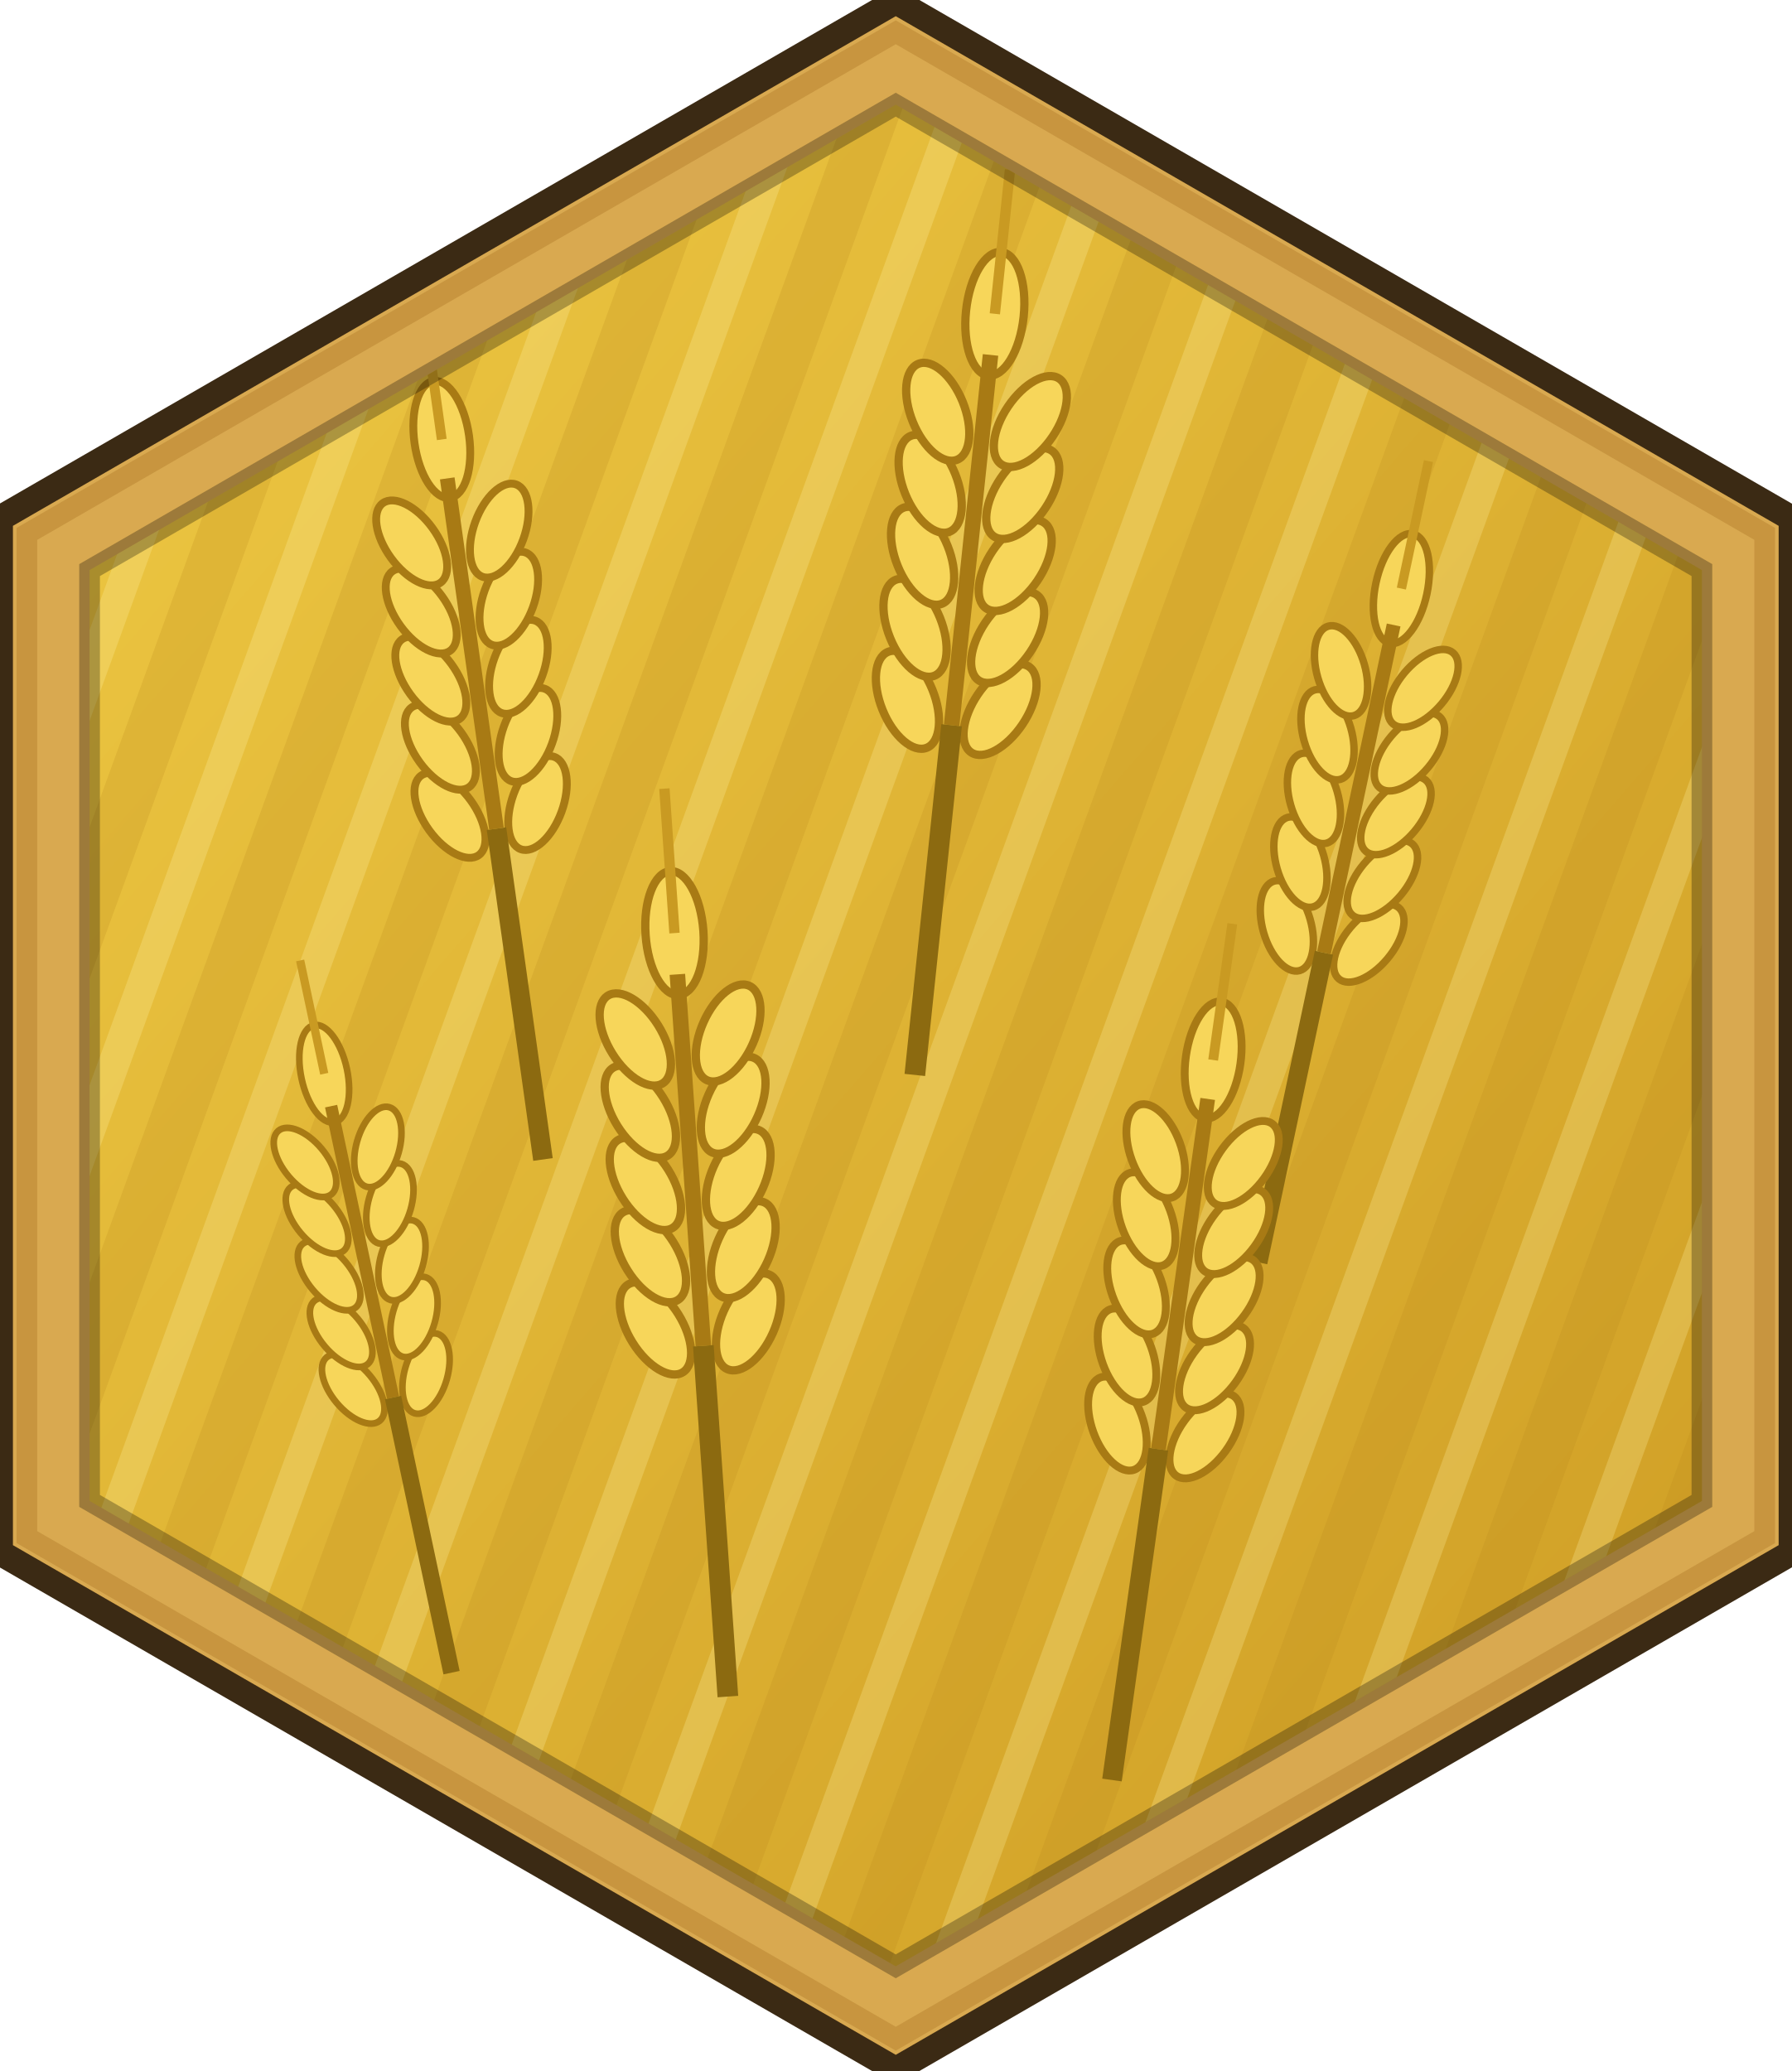
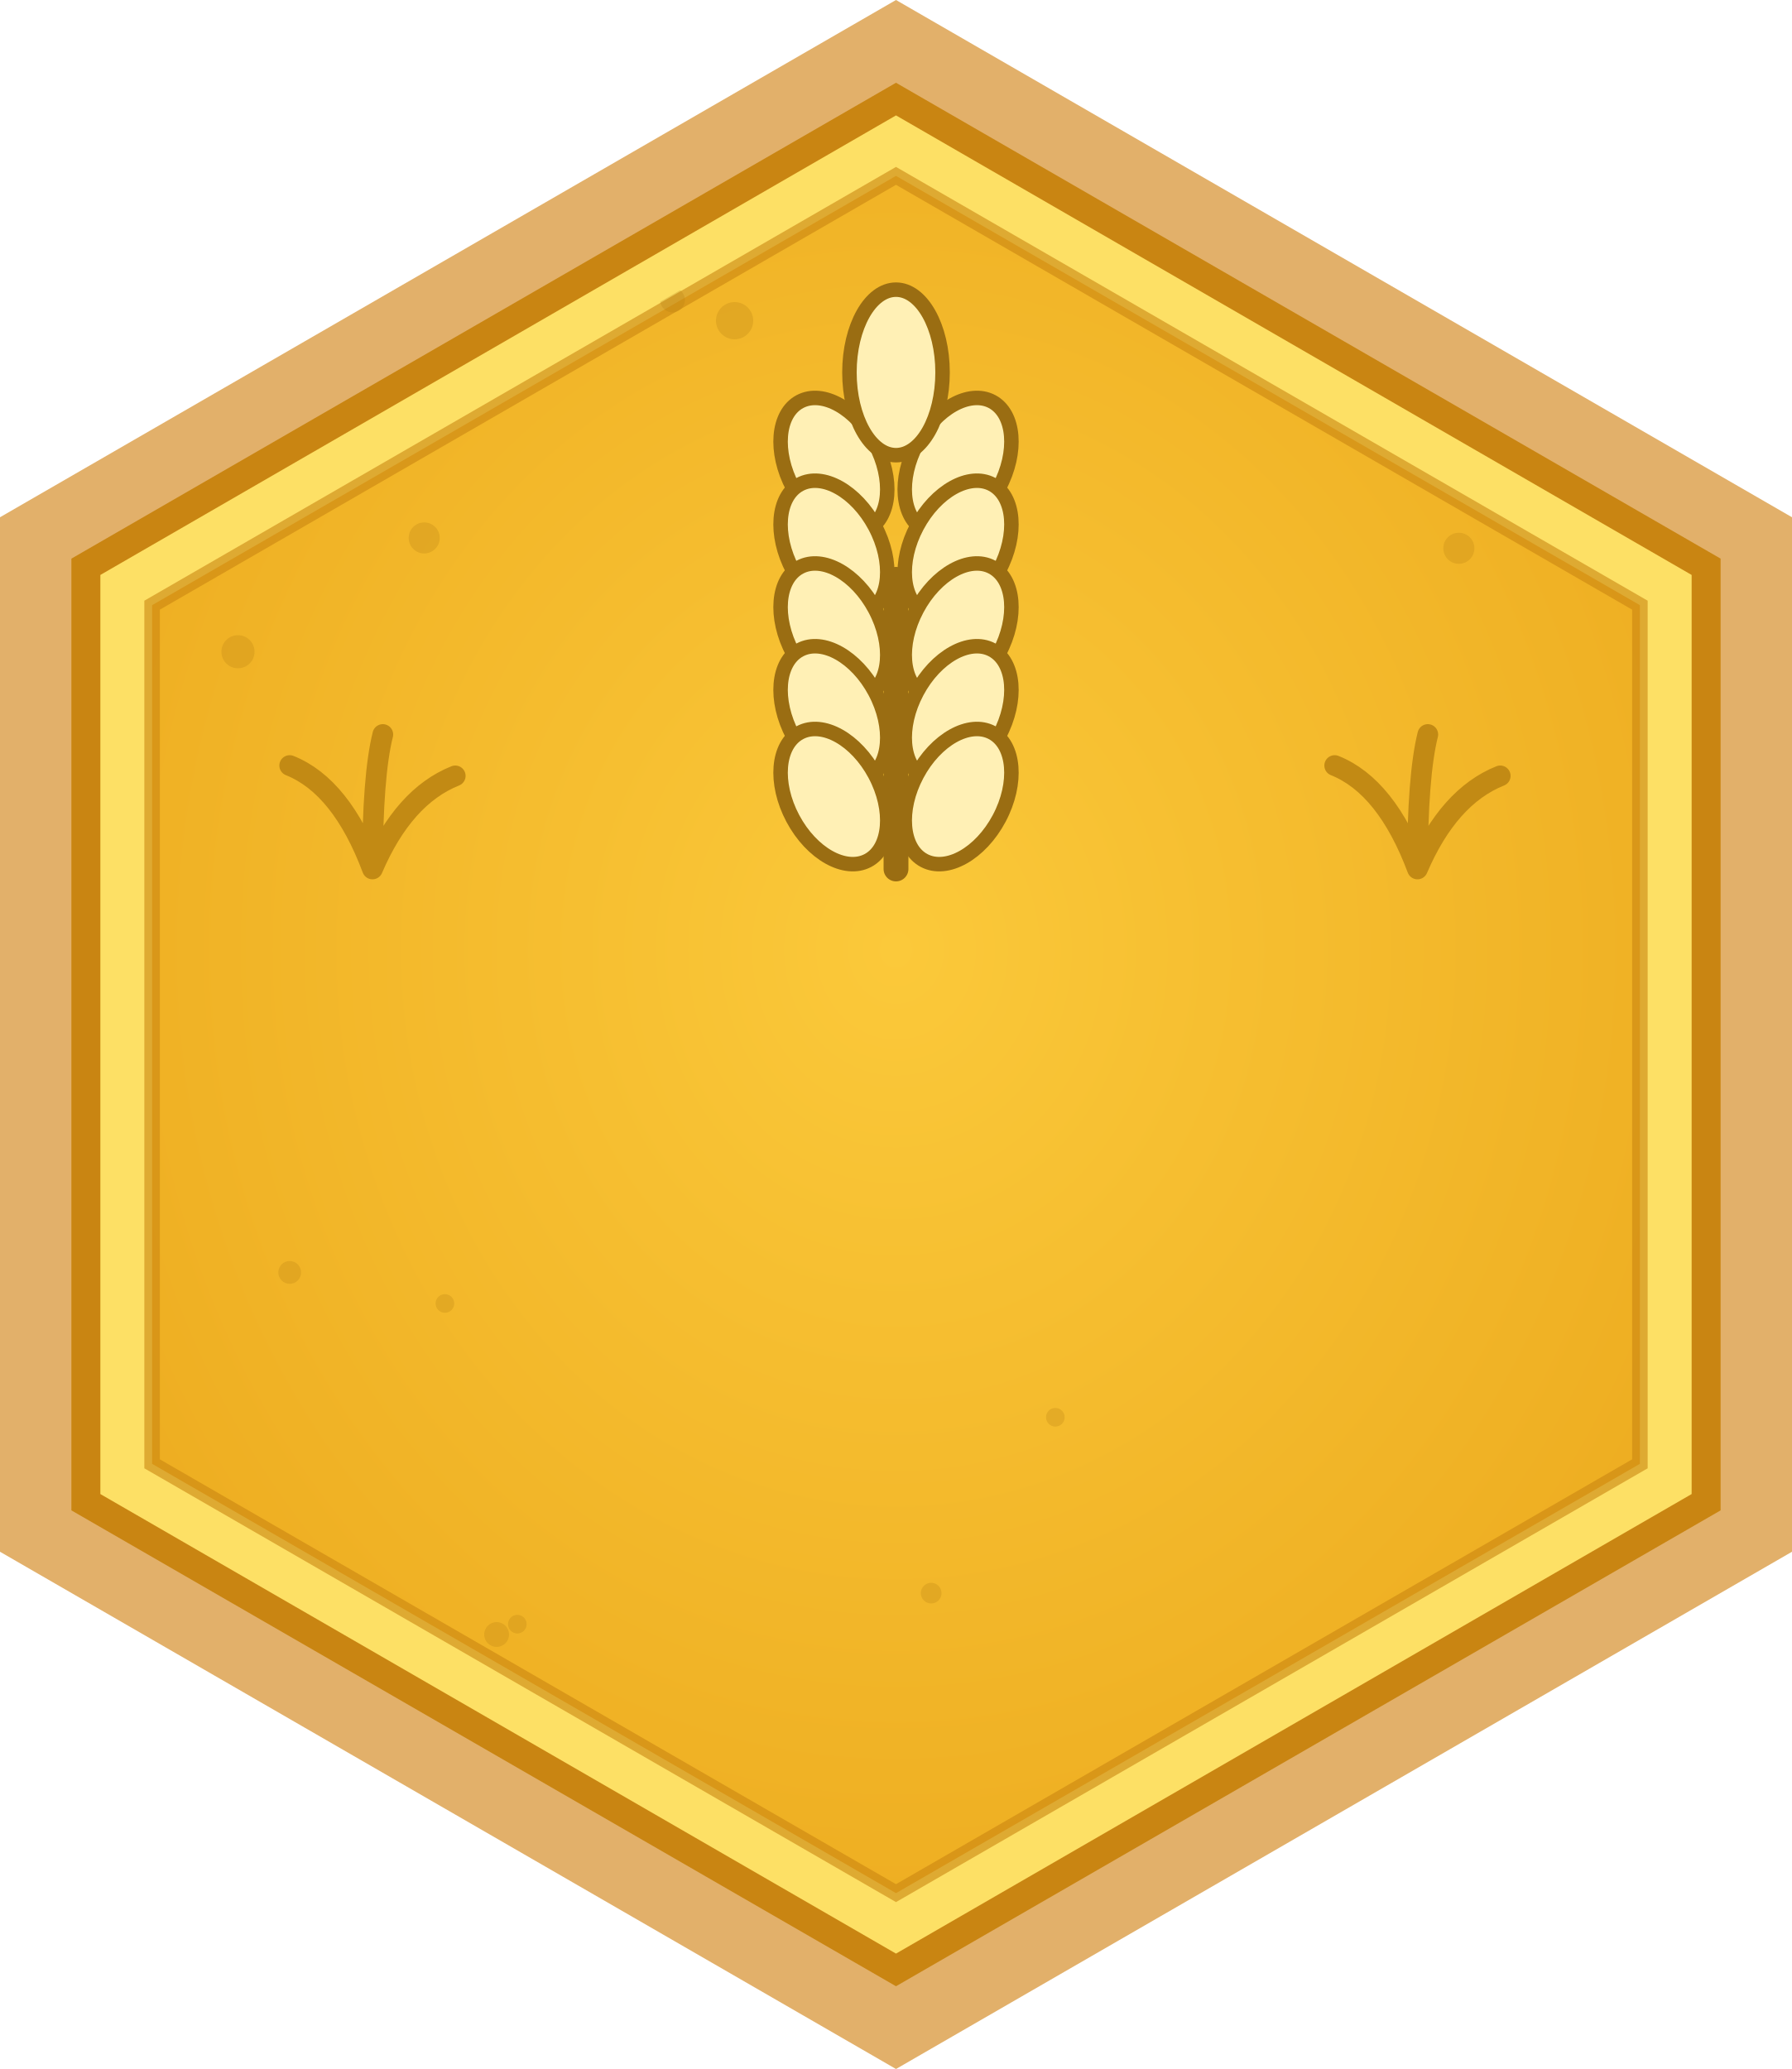
- <svg xmlns="http://www.w3.org/2000/svg" viewBox="0 0 173.21 200.00" width="173" height="200">
+ <svg xmlns="http://www.w3.org/2000/svg" viewBox="0 0 173.2 200" width="173.2" height="200">
  <defs>
-     <linearGradient id="fields-g" x1="0" y1="0" x2="1" y2="1">
-       <stop offset="0" stop-color="#f0cb45" />
-       <stop offset="1" stop-color="#cc9a22" />
-     </linearGradient>
-     <clipPath id="fields-c">
-       <polygon points="86.60,10.00 164.54,55.00 164.54,145.00 86.60,190.00 8.66,145.00 8.66,55.00" />
+     <radialGradient id="ga" cx=".5" cy=".45" r=".7">
+       <stop offset="0" stop-color="#fbc93a" />
+       <stop offset="1" stop-color="#eba81c" />
+     </radialGradient>
+     <clipPath id="ca">
+       <polygon points="86.6,16.0 159.3,58.0 159.3,142.0 86.6,184.0 13.9,142.0 13.9,58.0" />
    </clipPath>
  </defs>
-   <polygon points="86.60,0.00 173.21,50.00 173.21,150.00 86.60,200.00 -0.00,150.00 0.00,50.00" fill="#d9a950" />
-   <polygon points="86.60,3.00 170.61,51.50 170.61,148.50 86.60,197.00 2.60,148.50 2.60,51.50" fill="none" stroke="#b98532" stroke-width="2" opacity=".55" />
-   <g clip-path="url(#fields-c)">
-     <rect width="173.21" height="200.0" fill="url(#fields-g)" />
-     <path d="M-116,210 L-36,-10" stroke="#b9871c" stroke-width="5" opacity=".22" />
-     <path d="M-108,210 L-28,-10" stroke="#fff3a6" stroke-width="3" opacity=".25" />
-     <path d="M-100,210 L-20,-10" stroke="#b9871c" stroke-width="5" opacity=".22" />
-     <path d="M-92,210 L-12,-10" stroke="#fff3a6" stroke-width="3" opacity=".25" />
-     <path d="M-84,210 L-4,-10" stroke="#b9871c" stroke-width="5" opacity=".22" />
-     <path d="M-76,210 L4,-10" stroke="#fff3a6" stroke-width="3" opacity=".25" />
-     <path d="M-68,210 L12,-10" stroke="#b9871c" stroke-width="5" opacity=".22" />
-     <path d="M-60,210 L20,-10" stroke="#fff3a6" stroke-width="3" opacity=".25" />
-     <path d="M-52,210 L28,-10" stroke="#b9871c" stroke-width="5" opacity=".22" />
-     <path d="M-44,210 L36,-10" stroke="#fff3a6" stroke-width="3" opacity=".25" />
-     <path d="M-36,210 L44,-10" stroke="#b9871c" stroke-width="5" opacity=".22" />
-     <path d="M-28,210 L52,-10" stroke="#fff3a6" stroke-width="3" opacity=".25" />
-     <path d="M-20,210 L60,-10" stroke="#b9871c" stroke-width="5" opacity=".22" />
-     <path d="M-12,210 L68,-10" stroke="#fff3a6" stroke-width="3" opacity=".25" />
-     <path d="M-4,210 L76,-10" stroke="#b9871c" stroke-width="5" opacity=".22" />
-     <path d="M4,210 L84,-10" stroke="#fff3a6" stroke-width="3" opacity=".25" />
-     <path d="M12,210 L92,-10" stroke="#b9871c" stroke-width="5" opacity=".22" />
-     <path d="M20,210 L100,-10" stroke="#fff3a6" stroke-width="3" opacity=".25" />
-     <path d="M28,210 L108,-10" stroke="#b9871c" stroke-width="5" opacity=".22" />
-     <path d="M36,210 L116,-10" stroke="#fff3a6" stroke-width="3" opacity=".25" />
-     <path d="M44,210 L124,-10" stroke="#b9871c" stroke-width="5" opacity=".22" />
-     <path d="M52,210 L132,-10" stroke="#fff3a6" stroke-width="3" opacity=".25" />
-     <path d="M60,210 L140,-10" stroke="#b9871c" stroke-width="5" opacity=".22" />
-     <path d="M68,210 L148,-10" stroke="#fff3a6" stroke-width="3" opacity=".25" />
-     <path d="M76,210 L156,-10" stroke="#b9871c" stroke-width="5" opacity=".22" />
-     <path d="M84,210 L164,-10" stroke="#fff3a6" stroke-width="3" opacity=".25" />
-     <path d="M92,210 L172,-10" stroke="#b9871c" stroke-width="5" opacity=".22" />
-     <path d="M100,210 L180,-10" stroke="#fff3a6" stroke-width="3" opacity=".25" />
-     <path d="M108,210 L188,-10" stroke="#b9871c" stroke-width="5" opacity=".22" />
-     <path d="M116,210 L196,-10" stroke="#fff3a6" stroke-width="3" opacity=".25" />
-     <path d="M124,210 L204,-10" stroke="#b9871c" stroke-width="5" opacity=".22" />
-     <path d="M132,210 L212,-10" stroke="#fff3a6" stroke-width="3" opacity=".25" />
-     <path d="M140,210 L220,-10" stroke="#b9871c" stroke-width="5" opacity=".22" />
-     <path d="M148,210 L228,-10" stroke="#fff3a6" stroke-width="3" opacity=".25" />
-     <path d="M156,210 L236,-10" stroke="#b9871c" stroke-width="5" opacity=".22" />
-     <path d="M164,210 L244,-10" stroke="#fff3a6" stroke-width="3" opacity=".25" />
-     <path d="M172,210 L252,-10" stroke="#b9871c" stroke-width="5" opacity=".22" />
-     <path d="M180,210 L260,-10" stroke="#fff3a6" stroke-width="3" opacity=".25" />
-     <path d="M188,210 L268,-10" stroke="#b9871c" stroke-width="5" opacity=".22" />
-     <path d="M196,210 L276,-10" stroke="#fff3a6" stroke-width="3" opacity=".25" />
-     <path d="M204,210 L284,-10" stroke="#b9871c" stroke-width="5" opacity=".22" />
-     <path d="M212,210 L292,-10" stroke="#fff3a6" stroke-width="3" opacity=".25" />
-     <path d="M220,210 L300,-10" stroke="#b9871c" stroke-width="5" opacity=".22" />
-     <path d="M228,210 L308,-10" stroke="#fff3a6" stroke-width="3" opacity=".25" />
-     <path d="M236,210 L316,-10" stroke="#b9871c" stroke-width="5" opacity=".22" />
-     <path d="M244,210 L324,-10" stroke="#fff3a6" stroke-width="3" opacity=".25" />
-     <path d="M252,210 L332,-10" stroke="#b9871c" stroke-width="5" opacity=".22" />
-     <path d="M260,210 L340,-10" stroke="#fff3a6" stroke-width="3" opacity=".25" />
-     <path d="M268,210 L348,-10" stroke="#b9871c" stroke-width="5" opacity=".22" />
-     <path d="M276,210 L356,-10" stroke="#fff3a6" stroke-width="3" opacity=".25" />
-     <path d="M284,210 L364,-10" stroke="#b9871c" stroke-width="5" opacity=".22" />
-     <path d="M292,210 L372,-10" stroke="#fff3a6" stroke-width="3" opacity=".25" />
-     <path d="M300,210 L380,-10" stroke="#b9871c" stroke-width="5" opacity=".22" />
-     <path d="M308,210 L388,-10" stroke="#fff3a6" stroke-width="3" opacity=".25" />
-     <path d="M316,210 L396,-10" stroke="#b9871c" stroke-width="5" opacity=".22" />
-     <path d="M324,210 L404,-10" stroke="#fff3a6" stroke-width="3" opacity=".25" />
-     <g transform="translate(48.0 80.0) rotate(-8) scale(0.95)">
-       <ellipse cx="-4.5" cy="-2" rx="2.6" ry="5" fill="#f7d65a" stroke="#a87a14" stroke-width=".8" transform="rotate(-28 -4.5 -2)" />
-       <ellipse cx="4.5" cy="-2" rx="2.6" ry="5" fill="#f7d65a" stroke="#a87a14" stroke-width=".8" transform="rotate(28 4.5 -2)" />
-       <ellipse cx="-4.5" cy="-9" rx="2.6" ry="5" fill="#f7d65a" stroke="#a87a14" stroke-width=".8" transform="rotate(-28 -4.5 -9)" />
-       <ellipse cx="4.5" cy="-9" rx="2.6" ry="5" fill="#f7d65a" stroke="#a87a14" stroke-width=".8" transform="rotate(28 4.5 -9)" />
-       <ellipse cx="-4.5" cy="-16" rx="2.6" ry="5" fill="#f7d65a" stroke="#a87a14" stroke-width=".8" transform="rotate(-28 -4.5 -16)" />
-       <ellipse cx="4.5" cy="-16" rx="2.6" ry="5" fill="#f7d65a" stroke="#a87a14" stroke-width=".8" transform="rotate(28 4.5 -16)" />
-       <ellipse cx="-4.5" cy="-23" rx="2.6" ry="5" fill="#f7d65a" stroke="#a87a14" stroke-width=".8" transform="rotate(-28 -4.5 -23)" />
-       <ellipse cx="4.5" cy="-23" rx="2.6" ry="5" fill="#f7d65a" stroke="#a87a14" stroke-width=".8" transform="rotate(28 4.5 -23)" />
-       <ellipse cx="-4.5" cy="-30" rx="2.6" ry="5" fill="#f7d65a" stroke="#a87a14" stroke-width=".8" transform="rotate(-28 -4.5 -30)" />
-       <ellipse cx="4.5" cy="-30" rx="2.6" ry="5" fill="#f7d65a" stroke="#a87a14" stroke-width=".8" transform="rotate(28 4.5 -30)" />
-       <ellipse cx="0" cy="-40" rx="2.8" ry="6" fill="#f7d65a" stroke="#a87a14" stroke-width=".8" />
-       <line x1="0" y1="0" x2="0" y2="-36" stroke="#a87a14" stroke-width="1.5" />
-       <line x1="0" y1="-40" x2="0" y2="-54" stroke="#c99a22" stroke-width="1" />
-       <line x1="0" y1="0" x2="0" y2="34" stroke="#8c6a10" stroke-width="2" />
+   <polygon points="86.6,0.0 173.2,50.0 173.2,150.0 86.6,200.0 -0.0,150.0 -0.0,50.0" fill="#e2b06a" />
+   <polygon points="86.6,8.0 166.3,54.0 166.3,146.0 86.6,192.0 6.9,146.0 6.9,54.0" fill="#c98512" />
+   <polygon points="86.6,8.0 166.3,54.0 166.3,146.0 86.6,192.0 6.9,146.0 6.9,54.0" fill="#fde065" clip-path="polygon(0 0,100% 0,0 100%)" opacity=".0" />
+   <polygon points="86.6,10.0 164.5,55.0 164.5,145.0 86.6,190.0 8.7,145.0 8.7,55.0" fill="#fde065" stroke="#c98512" stroke-width="2" />
+   <polygon points="86.6,17.0 158.5,58.5 158.5,141.5 86.6,183.0 14.7,141.5 14.7,58.5" fill="url(#ga)" stroke="#c98512" stroke-width="1.5" stroke-opacity=".6" />
+   <g clip-path="url(#ca)">
+     <g transform="translate(86.6 62) scale(1.0)" stroke="#9a6d12" stroke-width="1.4" stroke-linejoin="round" stroke-linecap="round">
+       <path d="M0,22 V-6" fill="none" stroke-width="2.4" />
+       <ellipse cx="-6" cy="-17" rx="4.5" ry="7" transform="rotate(-28 -6 -17)" fill="#fff0b5" />
+       <ellipse cx="6" cy="-17" rx="4.5" ry="7" transform="rotate(28 6 -17)" fill="#fff0b5" />
+       <ellipse cx="-6" cy="-9" rx="4.5" ry="7" transform="rotate(-28 -6 -9)" fill="#fff0b5" />
+       <ellipse cx="6" cy="-9" rx="4.5" ry="7" transform="rotate(28 6 -9)" fill="#fff0b5" />
+       <ellipse cx="-6" cy="-1" rx="4.5" ry="7" transform="rotate(-28 -6 -1)" fill="#fff0b5" />
+       <ellipse cx="6" cy="-1" rx="4.5" ry="7" transform="rotate(28 6 -1)" fill="#fff0b5" />
+       <ellipse cx="-6" cy="7" rx="4.5" ry="7" transform="rotate(-28 -6 7)" fill="#fff0b5" />
+       <ellipse cx="6" cy="7" rx="4.5" ry="7" transform="rotate(28 6 7)" fill="#fff0b5" />
+       <ellipse cx="-6" cy="15" rx="4.5" ry="7" transform="rotate(-28 -6 15)" fill="#fff0b5" />
+       <ellipse cx="6" cy="15" rx="4.5" ry="7" transform="rotate(28 6 15)" fill="#fff0b5" />
+       <ellipse cx="0" cy="-26" rx="4.5" ry="8" fill="#fff0b5" />
    </g>
-     <g transform="translate(92.0 70.0) rotate(6) scale(1.00)">
-       <ellipse cx="-4.5" cy="-2" rx="2.6" ry="5" fill="#f7d65a" stroke="#a87a14" stroke-width=".8" transform="rotate(-28 -4.5 -2)" />
-       <ellipse cx="4.5" cy="-2" rx="2.6" ry="5" fill="#f7d65a" stroke="#a87a14" stroke-width=".8" transform="rotate(28 4.5 -2)" />
-       <ellipse cx="-4.5" cy="-9" rx="2.6" ry="5" fill="#f7d65a" stroke="#a87a14" stroke-width=".8" transform="rotate(-28 -4.5 -9)" />
-       <ellipse cx="4.5" cy="-9" rx="2.6" ry="5" fill="#f7d65a" stroke="#a87a14" stroke-width=".8" transform="rotate(28 4.5 -9)" />
-       <ellipse cx="-4.5" cy="-16" rx="2.6" ry="5" fill="#f7d65a" stroke="#a87a14" stroke-width=".8" transform="rotate(-28 -4.5 -16)" />
-       <ellipse cx="4.5" cy="-16" rx="2.6" ry="5" fill="#f7d65a" stroke="#a87a14" stroke-width=".8" transform="rotate(28 4.5 -16)" />
-       <ellipse cx="-4.5" cy="-23" rx="2.6" ry="5" fill="#f7d65a" stroke="#a87a14" stroke-width=".8" transform="rotate(-28 -4.5 -23)" />
-       <ellipse cx="4.5" cy="-23" rx="2.6" ry="5" fill="#f7d65a" stroke="#a87a14" stroke-width=".8" transform="rotate(28 4.5 -23)" />
-       <ellipse cx="-4.5" cy="-30" rx="2.6" ry="5" fill="#f7d65a" stroke="#a87a14" stroke-width=".8" transform="rotate(-28 -4.5 -30)" />
-       <ellipse cx="4.5" cy="-30" rx="2.6" ry="5" fill="#f7d65a" stroke="#a87a14" stroke-width=".8" transform="rotate(28 4.5 -30)" />
-       <ellipse cx="0" cy="-40" rx="2.8" ry="6" fill="#f7d65a" stroke="#a87a14" stroke-width=".8" />
-       <line x1="0" y1="0" x2="0" y2="-36" stroke="#a87a14" stroke-width="1.5" />
-       <line x1="0" y1="-40" x2="0" y2="-54" stroke="#c99a22" stroke-width="1" />
-       <line x1="0" y1="0" x2="0" y2="34" stroke="#8c6a10" stroke-width="2" />
+     <g transform="translate(36 84) scale(1)" fill="none" stroke="#c28a14" stroke-width="2" stroke-linecap="round">
+       <path d="M0,0 Q-3,-8 -8,-10 M0,0 Q0,-9 1,-13 M0,0 Q3,-7 8,-9" />
    </g>
-     <g transform="translate(128.0 92.0) rotate(12) scale(0.90)">
-       <ellipse cx="-4.5" cy="-2" rx="2.6" ry="5" fill="#f7d65a" stroke="#a87a14" stroke-width=".8" transform="rotate(-28 -4.5 -2)" />
-       <ellipse cx="4.5" cy="-2" rx="2.6" ry="5" fill="#f7d65a" stroke="#a87a14" stroke-width=".8" transform="rotate(28 4.5 -2)" />
-       <ellipse cx="-4.5" cy="-9" rx="2.6" ry="5" fill="#f7d65a" stroke="#a87a14" stroke-width=".8" transform="rotate(-28 -4.5 -9)" />
-       <ellipse cx="4.5" cy="-9" rx="2.6" ry="5" fill="#f7d65a" stroke="#a87a14" stroke-width=".8" transform="rotate(28 4.5 -9)" />
-       <ellipse cx="-4.5" cy="-16" rx="2.6" ry="5" fill="#f7d65a" stroke="#a87a14" stroke-width=".8" transform="rotate(-28 -4.5 -16)" />
-       <ellipse cx="4.5" cy="-16" rx="2.6" ry="5" fill="#f7d65a" stroke="#a87a14" stroke-width=".8" transform="rotate(28 4.5 -16)" />
-       <ellipse cx="-4.5" cy="-23" rx="2.6" ry="5" fill="#f7d65a" stroke="#a87a14" stroke-width=".8" transform="rotate(-28 -4.5 -23)" />
-       <ellipse cx="4.5" cy="-23" rx="2.6" ry="5" fill="#f7d65a" stroke="#a87a14" stroke-width=".8" transform="rotate(28 4.5 -23)" />
-       <ellipse cx="-4.5" cy="-30" rx="2.6" ry="5" fill="#f7d65a" stroke="#a87a14" stroke-width=".8" transform="rotate(-28 -4.5 -30)" />
-       <ellipse cx="4.5" cy="-30" rx="2.6" ry="5" fill="#f7d65a" stroke="#a87a14" stroke-width=".8" transform="rotate(28 4.5 -30)" />
-       <ellipse cx="0" cy="-40" rx="2.8" ry="6" fill="#f7d65a" stroke="#a87a14" stroke-width=".8" />
-       <line x1="0" y1="0" x2="0" y2="-36" stroke="#a87a14" stroke-width="1.5" />
-       <line x1="0" y1="-40" x2="0" y2="-54" stroke="#c99a22" stroke-width="1" />
-       <line x1="0" y1="0" x2="0" y2="34" stroke="#8c6a10" stroke-width="2" />
+     <g transform="translate(137 84) scale(1)" fill="none" stroke="#c28a14" stroke-width="2" stroke-linecap="round">
+       <path d="M0,0 Q-3,-8 -8,-10 M0,0 Q0,-9 1,-13 M0,0 Q3,-7 8,-9" />
    </g>
-     <g transform="translate(68.0 130.0) rotate(-4) scale(1.00)">
-       <ellipse cx="-4.5" cy="-2" rx="2.6" ry="5" fill="#f7d65a" stroke="#a87a14" stroke-width=".8" transform="rotate(-28 -4.5 -2)" />
-       <ellipse cx="4.5" cy="-2" rx="2.6" ry="5" fill="#f7d65a" stroke="#a87a14" stroke-width=".8" transform="rotate(28 4.5 -2)" />
-       <ellipse cx="-4.5" cy="-9" rx="2.6" ry="5" fill="#f7d65a" stroke="#a87a14" stroke-width=".8" transform="rotate(-28 -4.5 -9)" />
-       <ellipse cx="4.5" cy="-9" rx="2.6" ry="5" fill="#f7d65a" stroke="#a87a14" stroke-width=".8" transform="rotate(28 4.5 -9)" />
-       <ellipse cx="-4.5" cy="-16" rx="2.6" ry="5" fill="#f7d65a" stroke="#a87a14" stroke-width=".8" transform="rotate(-28 -4.5 -16)" />
-       <ellipse cx="4.5" cy="-16" rx="2.6" ry="5" fill="#f7d65a" stroke="#a87a14" stroke-width=".8" transform="rotate(28 4.5 -16)" />
-       <ellipse cx="-4.5" cy="-23" rx="2.6" ry="5" fill="#f7d65a" stroke="#a87a14" stroke-width=".8" transform="rotate(-28 -4.5 -23)" />
-       <ellipse cx="4.5" cy="-23" rx="2.6" ry="5" fill="#f7d65a" stroke="#a87a14" stroke-width=".8" transform="rotate(28 4.5 -23)" />
-       <ellipse cx="-4.5" cy="-30" rx="2.6" ry="5" fill="#f7d65a" stroke="#a87a14" stroke-width=".8" transform="rotate(-28 -4.5 -30)" />
-       <ellipse cx="4.5" cy="-30" rx="2.6" ry="5" fill="#f7d65a" stroke="#a87a14" stroke-width=".8" transform="rotate(28 4.5 -30)" />
-       <ellipse cx="0" cy="-40" rx="2.8" ry="6" fill="#f7d65a" stroke="#a87a14" stroke-width=".8" />
-       <line x1="0" y1="0" x2="0" y2="-36" stroke="#a87a14" stroke-width="1.5" />
-       <line x1="0" y1="-40" x2="0" y2="-54" stroke="#c99a22" stroke-width="1" />
-       <line x1="0" y1="0" x2="0" y2="34" stroke="#8c6a10" stroke-width="2" />
-     </g>
-     <g transform="translate(112.0 140.0) rotate(8) scale(0.95)">
-       <ellipse cx="-4.5" cy="-2" rx="2.6" ry="5" fill="#f7d65a" stroke="#a87a14" stroke-width=".8" transform="rotate(-28 -4.5 -2)" />
-       <ellipse cx="4.5" cy="-2" rx="2.6" ry="5" fill="#f7d65a" stroke="#a87a14" stroke-width=".8" transform="rotate(28 4.5 -2)" />
-       <ellipse cx="-4.5" cy="-9" rx="2.6" ry="5" fill="#f7d65a" stroke="#a87a14" stroke-width=".8" transform="rotate(-28 -4.5 -9)" />
-       <ellipse cx="4.5" cy="-9" rx="2.6" ry="5" fill="#f7d65a" stroke="#a87a14" stroke-width=".8" transform="rotate(28 4.5 -9)" />
-       <ellipse cx="-4.5" cy="-16" rx="2.6" ry="5" fill="#f7d65a" stroke="#a87a14" stroke-width=".8" transform="rotate(-28 -4.5 -16)" />
-       <ellipse cx="4.5" cy="-16" rx="2.6" ry="5" fill="#f7d65a" stroke="#a87a14" stroke-width=".8" transform="rotate(28 4.5 -16)" />
-       <ellipse cx="-4.5" cy="-23" rx="2.6" ry="5" fill="#f7d65a" stroke="#a87a14" stroke-width=".8" transform="rotate(-28 -4.5 -23)" />
-       <ellipse cx="4.5" cy="-23" rx="2.6" ry="5" fill="#f7d65a" stroke="#a87a14" stroke-width=".8" transform="rotate(28 4.5 -23)" />
-       <ellipse cx="-4.5" cy="-30" rx="2.6" ry="5" fill="#f7d65a" stroke="#a87a14" stroke-width=".8" transform="rotate(-28 -4.5 -30)" />
-       <ellipse cx="4.5" cy="-30" rx="2.6" ry="5" fill="#f7d65a" stroke="#a87a14" stroke-width=".8" transform="rotate(28 4.5 -30)" />
-       <ellipse cx="0" cy="-40" rx="2.8" ry="6" fill="#f7d65a" stroke="#a87a14" stroke-width=".8" />
-       <line x1="0" y1="0" x2="0" y2="-36" stroke="#a87a14" stroke-width="1.5" />
-       <line x1="0" y1="-40" x2="0" y2="-54" stroke="#c99a22" stroke-width="1" />
-       <line x1="0" y1="0" x2="0" y2="34" stroke="#8c6a10" stroke-width="2" />
-     </g>
-     <g transform="translate(38.0 135.0) rotate(-12) scale(0.80)">
-       <ellipse cx="-4.5" cy="-2" rx="2.6" ry="5" fill="#f7d65a" stroke="#a87a14" stroke-width=".8" transform="rotate(-28 -4.5 -2)" />
-       <ellipse cx="4.5" cy="-2" rx="2.6" ry="5" fill="#f7d65a" stroke="#a87a14" stroke-width=".8" transform="rotate(28 4.5 -2)" />
-       <ellipse cx="-4.5" cy="-9" rx="2.6" ry="5" fill="#f7d65a" stroke="#a87a14" stroke-width=".8" transform="rotate(-28 -4.5 -9)" />
-       <ellipse cx="4.5" cy="-9" rx="2.6" ry="5" fill="#f7d65a" stroke="#a87a14" stroke-width=".8" transform="rotate(28 4.5 -9)" />
-       <ellipse cx="-4.5" cy="-16" rx="2.6" ry="5" fill="#f7d65a" stroke="#a87a14" stroke-width=".8" transform="rotate(-28 -4.5 -16)" />
-       <ellipse cx="4.5" cy="-16" rx="2.6" ry="5" fill="#f7d65a" stroke="#a87a14" stroke-width=".8" transform="rotate(28 4.5 -16)" />
-       <ellipse cx="-4.5" cy="-23" rx="2.6" ry="5" fill="#f7d65a" stroke="#a87a14" stroke-width=".8" transform="rotate(-28 -4.5 -23)" />
-       <ellipse cx="4.5" cy="-23" rx="2.6" ry="5" fill="#f7d65a" stroke="#a87a14" stroke-width=".8" transform="rotate(28 4.5 -23)" />
-       <ellipse cx="-4.5" cy="-30" rx="2.6" ry="5" fill="#f7d65a" stroke="#a87a14" stroke-width=".8" transform="rotate(-28 -4.5 -30)" />
-       <ellipse cx="4.5" cy="-30" rx="2.6" ry="5" fill="#f7d65a" stroke="#a87a14" stroke-width=".8" transform="rotate(28 4.5 -30)" />
-       <ellipse cx="0" cy="-40" rx="2.8" ry="6" fill="#f7d65a" stroke="#a87a14" stroke-width=".8" />
-       <line x1="0" y1="0" x2="0" y2="-36" stroke="#a87a14" stroke-width="1.5" />
-       <line x1="0" y1="-40" x2="0" y2="-54" stroke="#c99a22" stroke-width="1" />
-       <line x1="0" y1="0" x2="0" y2="34" stroke="#8c6a10" stroke-width="2" />
-     </g>
+     <circle cx="141" cy="53" r="1.5" fill="#b27a0e" opacity="0.25" />
+     <circle cx="28" cy="123" r="1.1" fill="#b27a0e" opacity="0.25" />
+     <circle cx="50" cy="157" r="0.9" fill="#b27a0e" opacity="0.25" />
+     <circle cx="90" cy="154" r="1.0" fill="#b27a0e" opacity="0.25" />
+     <circle cx="48" cy="158" r="1.2" fill="#b27a0e" opacity="0.25" />
+     <circle cx="115" cy="29" r="1.2" fill="#b27a0e" opacity="0.25" />
+     <circle cx="43" cy="126" r="0.9" fill="#b27a0e" opacity="0.25" />
+     <circle cx="147" cy="28" r="1.5" fill="#b27a0e" opacity="0.25" />
+     <circle cx="23" cy="63" r="1.6" fill="#b27a0e" opacity="0.25" />
+     <circle cx="41" cy="52" r="1.5" fill="#b27a0e" opacity="0.25" />
+     <circle cx="71" cy="31" r="1.8" fill="#b27a0e" opacity="0.25" />
+     <circle cx="40" cy="30" r="1.1" fill="#b27a0e" opacity="0.25" />
+     <circle cx="102" cy="137" r="0.9" fill="#b27a0e" opacity="0.25" />
+     <circle cx="65" cy="29" r="1.2" fill="#b27a0e" opacity="0.25" />
  </g>
-   <polygon points="86.60,10.00 164.54,55.00 164.54,145.00 86.60,190.00 8.66,145.00 8.66,55.00" fill="none" stroke="#000" stroke-opacity=".28" stroke-width="2" />
-   <polygon points="86.60,0.00 173.21,50.00 173.21,150.00 86.60,200.00 -0.00,150.00 0.00,50.00" fill="none" stroke="#3b2a14" stroke-width="2.5" stroke-linejoin="round" />
</svg>
